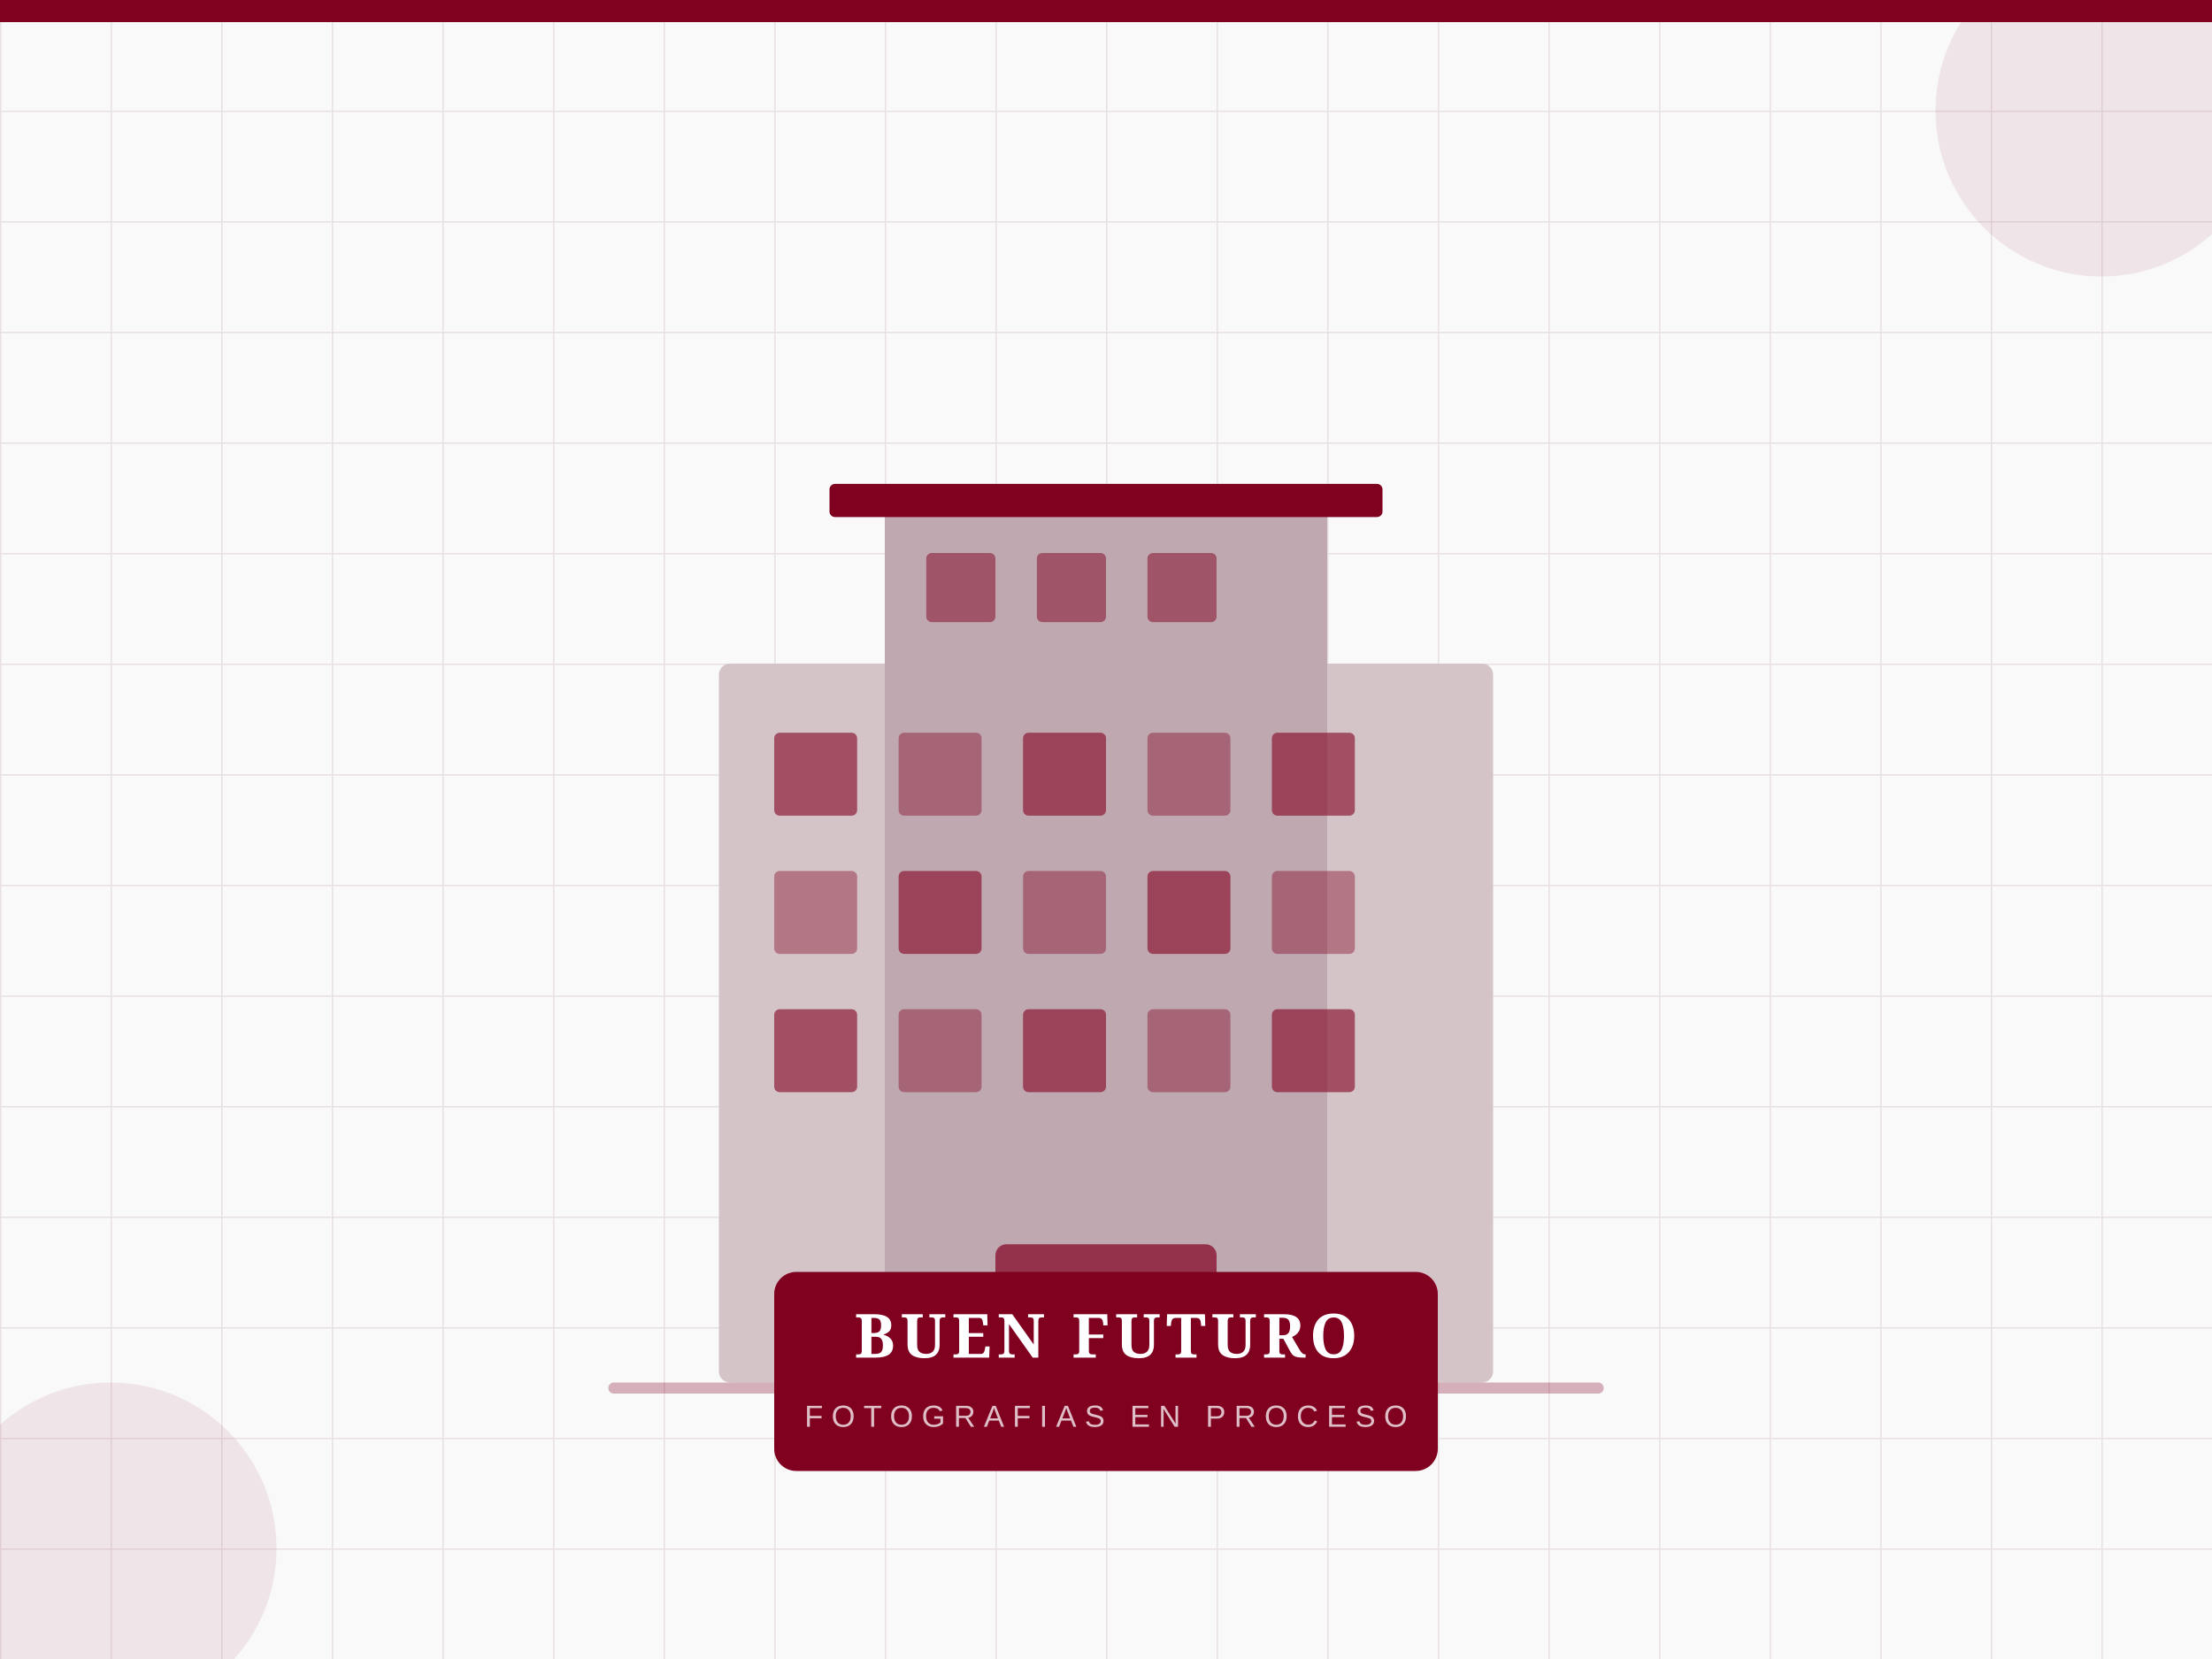
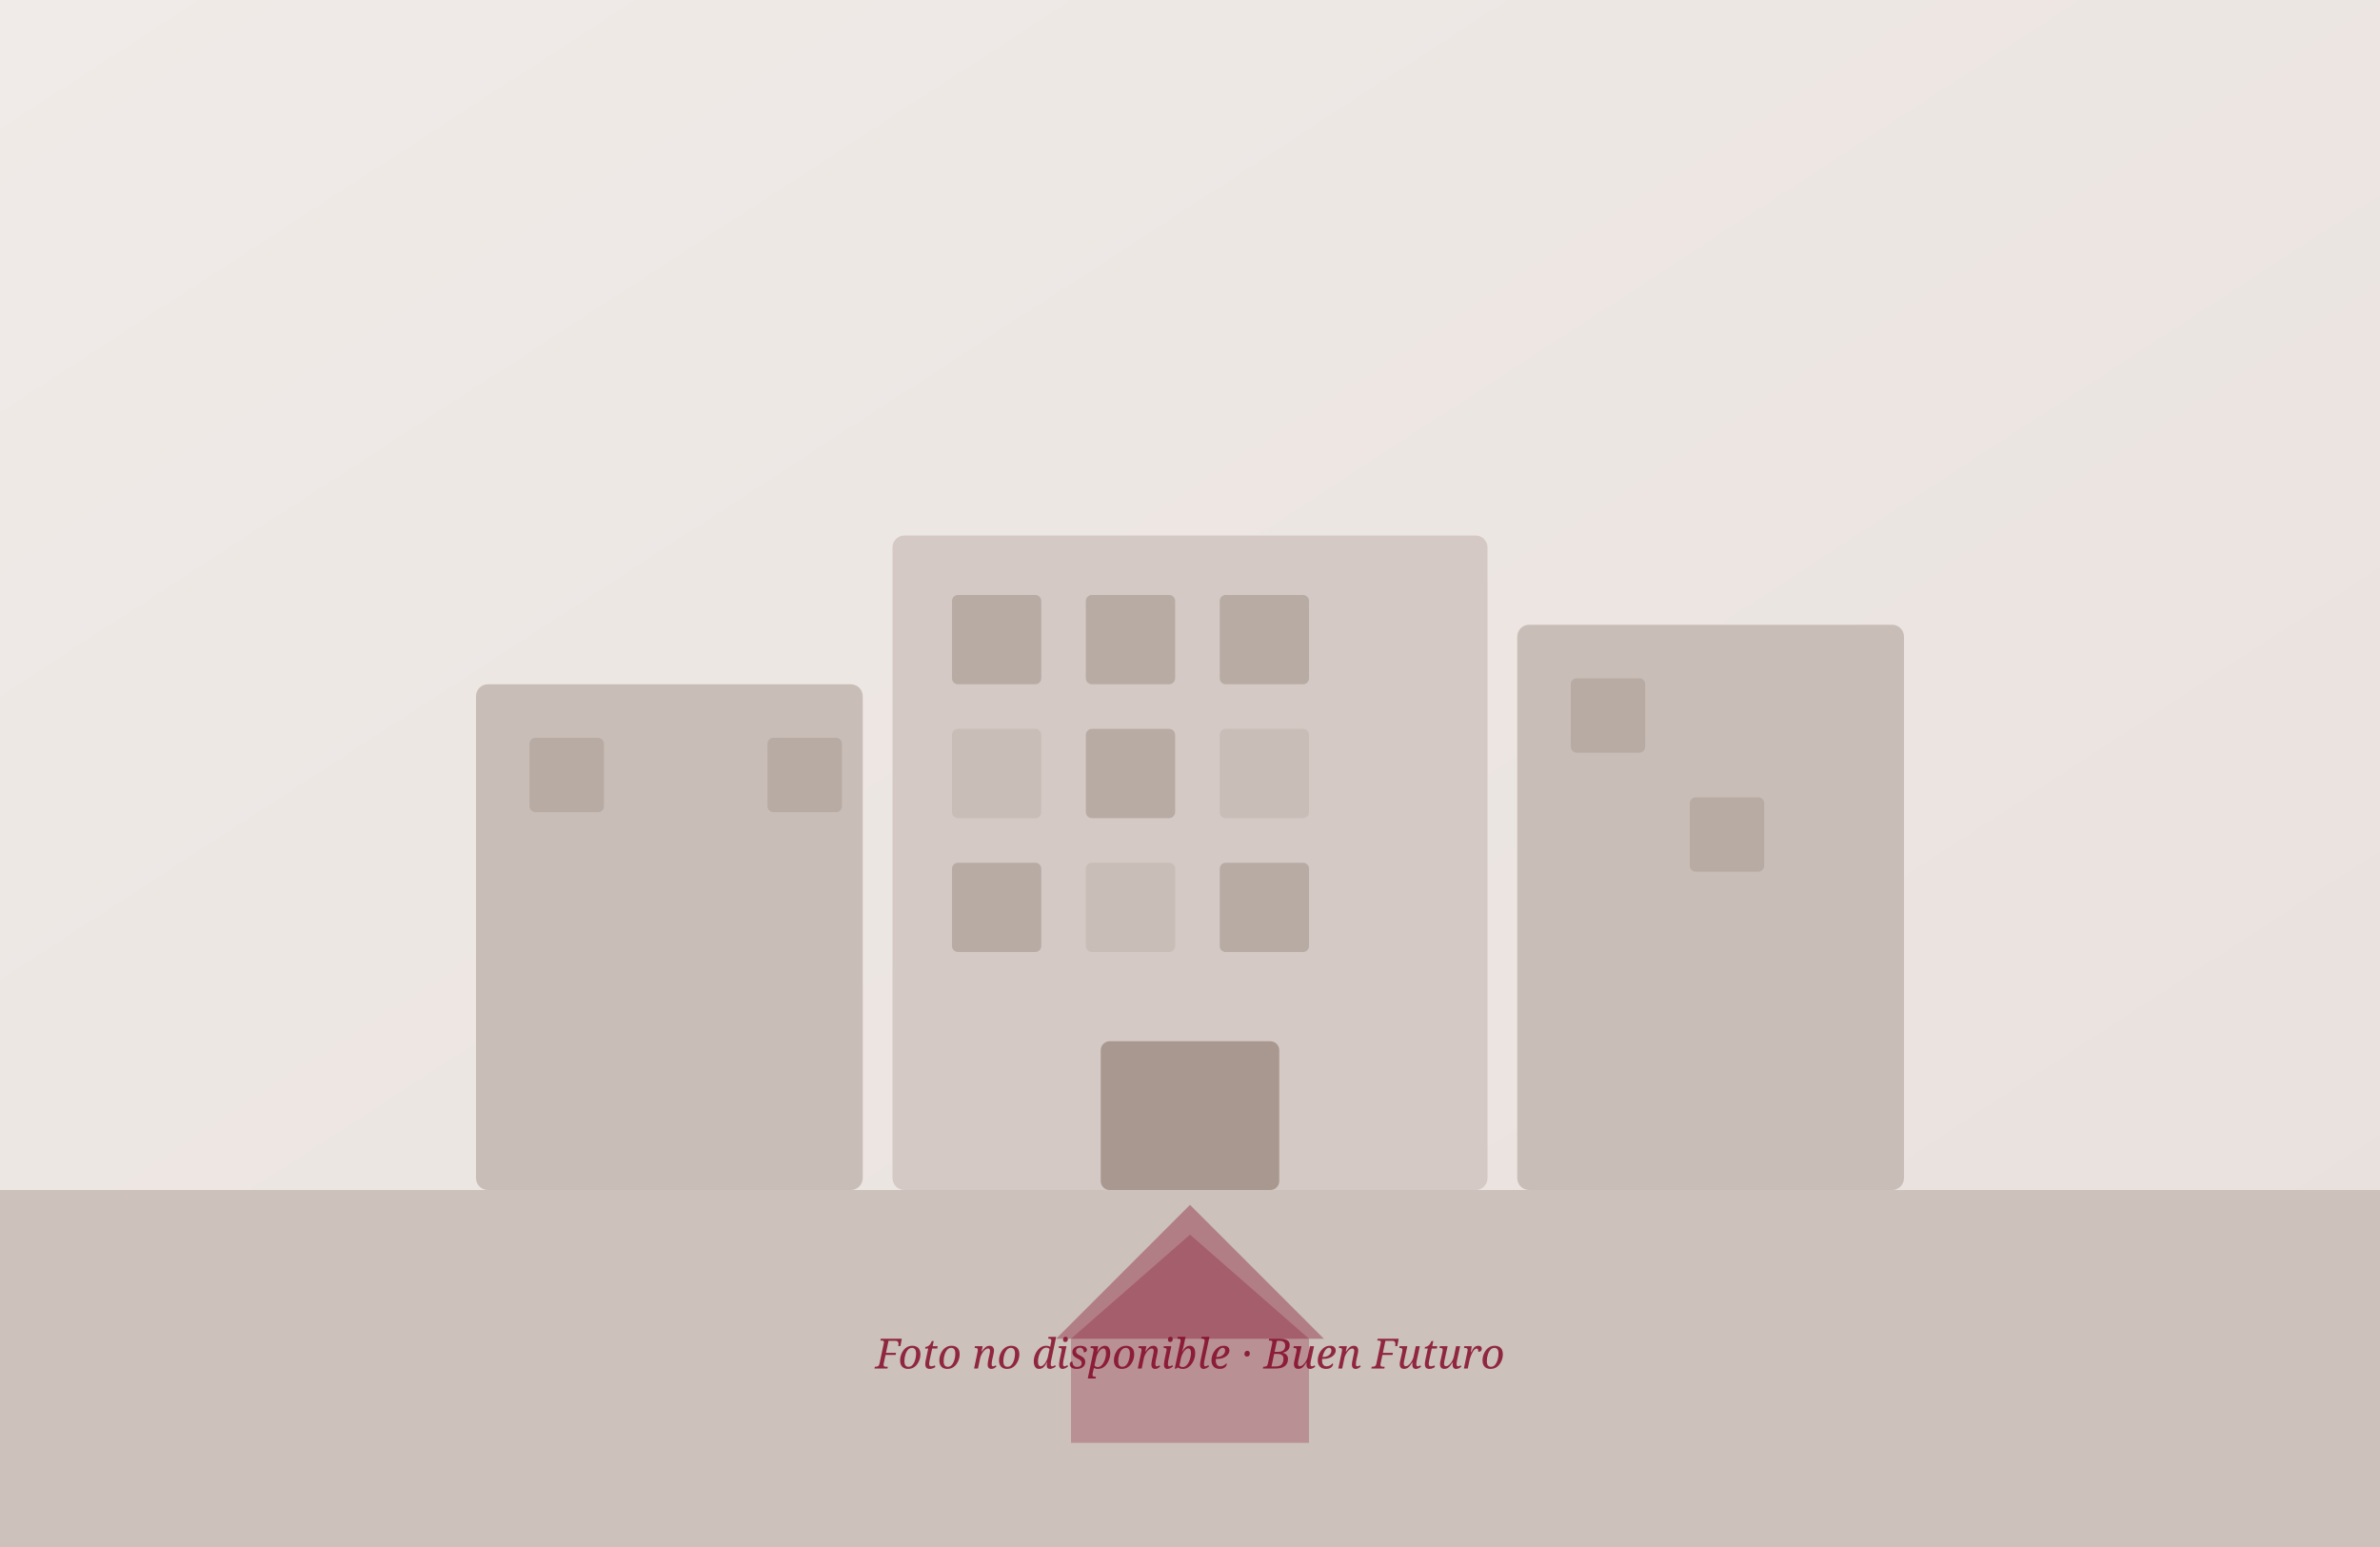
- <svg xmlns="http://www.w3.org/2000/svg" viewBox="0 0 800 600" fill="none">
-   <rect width="800" height="600" fill="#F9F9F9" />
-   <pattern id="grid" width="40" height="40" patternUnits="userSpaceOnUse">
-     <path d="M 40 0 L 0 0 0 40" fill="none" stroke="#E8E0E3" stroke-width="1" />
-   </pattern>
-   <rect width="800" height="600" fill="url(#grid)" />
-   <g transform="translate(160, 120)">
-     <rect x="100" y="120" width="280" height="260" fill="#D4C4C8" rx="4" />
-     <rect x="160" y="60" width="160" height="320" fill="#C0A8B0" rx="4" />
-     <rect x="140" y="55" width="200" height="12" fill="#800020" rx="2" />
-     <rect x="120" y="145" width="30" height="30" fill="#800020" opacity="0.6" rx="2" />
-     <rect x="165" y="145" width="30" height="30" fill="#800020" opacity="0.4" rx="2" />
-     <rect x="210" y="145" width="30" height="30" fill="#800020" opacity="0.6" rx="2" />
-     <rect x="255" y="145" width="30" height="30" fill="#800020" opacity="0.4" rx="2" />
-     <rect x="300" y="145" width="30" height="30" fill="#800020" opacity="0.6" rx="2" />
-     <rect x="120" y="195" width="30" height="30" fill="#800020" opacity="0.4" rx="2" />
-     <rect x="165" y="195" width="30" height="30" fill="#800020" opacity="0.6" rx="2" />
-     <rect x="210" y="195" width="30" height="30" fill="#800020" opacity="0.4" rx="2" />
-     <rect x="255" y="195" width="30" height="30" fill="#800020" opacity="0.6" rx="2" />
-     <rect x="300" y="195" width="30" height="30" fill="#800020" opacity="0.4" rx="2" />
-     <rect x="120" y="245" width="30" height="30" fill="#800020" opacity="0.6" rx="2" />
-     <rect x="165" y="245" width="30" height="30" fill="#800020" opacity="0.4" rx="2" />
-     <rect x="210" y="245" width="30" height="30" fill="#800020" opacity="0.6" rx="2" />
-     <rect x="255" y="245" width="30" height="30" fill="#800020" opacity="0.4" rx="2" />
-     <rect x="300" y="245" width="30" height="30" fill="#800020" opacity="0.6" rx="2" />
-     <rect x="175" y="80" width="25" height="25" fill="#800020" opacity="0.5" rx="2" />
-     <rect x="215" y="80" width="25" height="25" fill="#800020" opacity="0.5" rx="2" />
-     <rect x="255" y="80" width="25" height="25" fill="#800020" opacity="0.5" rx="2" />
-     <rect x="200" y="330" width="80" height="50" fill="#800020" opacity="0.7" rx="4" />
-     <circle cx="275" cy="355" r="4" fill="#F9F9F9" opacity="0.8" />
-     <rect x="60" y="380" width="360" height="4" fill="#800020" opacity="0.3" rx="2" />
+ <svg xmlns="http://www.w3.org/2000/svg" width="800" height="520" viewBox="0 0 800 520">
+   <defs>
+     <linearGradient id="bgGrad" x1="0%" y1="0%" x2="100%" y2="100%">
+       <stop offset="0%" style="stop-color:#f0ebe8;stop-opacity:1" />
+       <stop offset="100%" style="stop-color:#e8e0dd;stop-opacity:1" />
+     </linearGradient>
+   </defs>
+   <rect width="800" height="520" fill="url(#bgGrad)" />
+   <rect x="300" y="180" width="200" height="220" rx="4" fill="#d4c9c4" />
+   <rect x="320" y="200" width="30" height="30" rx="2" fill="#b8aba4" />
+   <rect x="365" y="200" width="30" height="30" rx="2" fill="#b8aba4" />
+   <rect x="410" y="200" width="30" height="30" rx="2" fill="#b8aba4" />
+   <rect x="320" y="245" width="30" height="30" rx="2" fill="#c9bdb7" />
+   <rect x="365" y="245" width="30" height="30" rx="2" fill="#b8aba4" />
+   <rect x="410" y="245" width="30" height="30" rx="2" fill="#c9bdb7" />
+   <rect x="320" y="290" width="30" height="30" rx="2" fill="#b8aba4" />
+   <rect x="365" y="290" width="30" height="30" rx="2" fill="#c9bdb7" />
+   <rect x="410" y="290" width="30" height="30" rx="2" fill="#b8aba4" />
+   <rect x="370" y="350" width="60" height="50" rx="3" fill="#a89890" />
+   <rect x="160" y="230" width="130" height="170" rx="4" fill="#c9bdb7" />
+   <rect x="178" y="248" width="25" height="25" rx="2" fill="#b8aba4" />
+   <rect x="218" y="248" width="25" height="25" rx="2" fill="#c9bdb7" />
+   <rect x="258" y="248" width="25" height="25" rx="2" fill="#b8aba4" />
+   <rect x="178" y="288" width="25" height="25" rx="2" fill="#c9bdb7" />
+   <rect x="218" y="288" width="25" height="25" rx="2" fill="#c9bdb7" />
+   <rect x="258" y="288" width="25" height="25" rx="2" fill="#c9bdb7" />
+   <rect x="510" y="210" width="130" height="190" rx="4" fill="#c9bdb7" />
+   <rect x="528" y="228" width="25" height="25" rx="2" fill="#b8aba4" />
+   <rect x="568" y="228" width="25" height="25" rx="2" fill="#c9bdb7" />
+   <rect x="608" y="228" width="25" height="25" rx="2" fill="#c9bdb7" />
+   <rect x="528" y="268" width="25" height="25" rx="2" fill="#c9bdb7" />
+   <rect x="568" y="268" width="25" height="25" rx="2" fill="#b8aba4" />
+   <rect x="608" y="268" width="25" height="25" rx="2" fill="#c9bdb7" />
+   <rect x="0" y="400" width="800" height="120" fill="#ccc1bb" />
+   <g transform="translate(360, 430) scale(1)">
+     <polygon points="40,-15 80,20 80,55 0,55 0,20" fill="#800020" opacity="0.25" />
+     <polygon points="40,-25 -5,20 85,20" fill="#800020" opacity="0.35" />
  </g>
-   <rect x="0" y="0" width="800" height="8" fill="#800020" />
-   <rect x="280" y="460" width="240" height="72" fill="#800020" rx="8" />
-   <text x="400" y="491" font-family="Georgia, serif" font-size="22" font-weight="bold" fill="white" text-anchor="middle" letter-spacing="2">BUEN FUTURO</text>
-   <text x="400" y="516" font-family="Arial, sans-serif" font-size="11" fill="rgba(255,255,255,0.75)" text-anchor="middle" letter-spacing="3">FOTOGRAFIAS EN PROCESO</text>
-   <circle cx="760" cy="40" r="60" fill="#800020" opacity="0.08" />
-   <circle cx="40" cy="560" r="60" fill="#800020" opacity="0.08" />
+   <text x="400" y="460" text-anchor="middle" font-family="Georgia, serif" font-size="14" fill="#800020" opacity="0.8" font-style="italic">Foto no disponible · Buen Futuro</text>
</svg>
